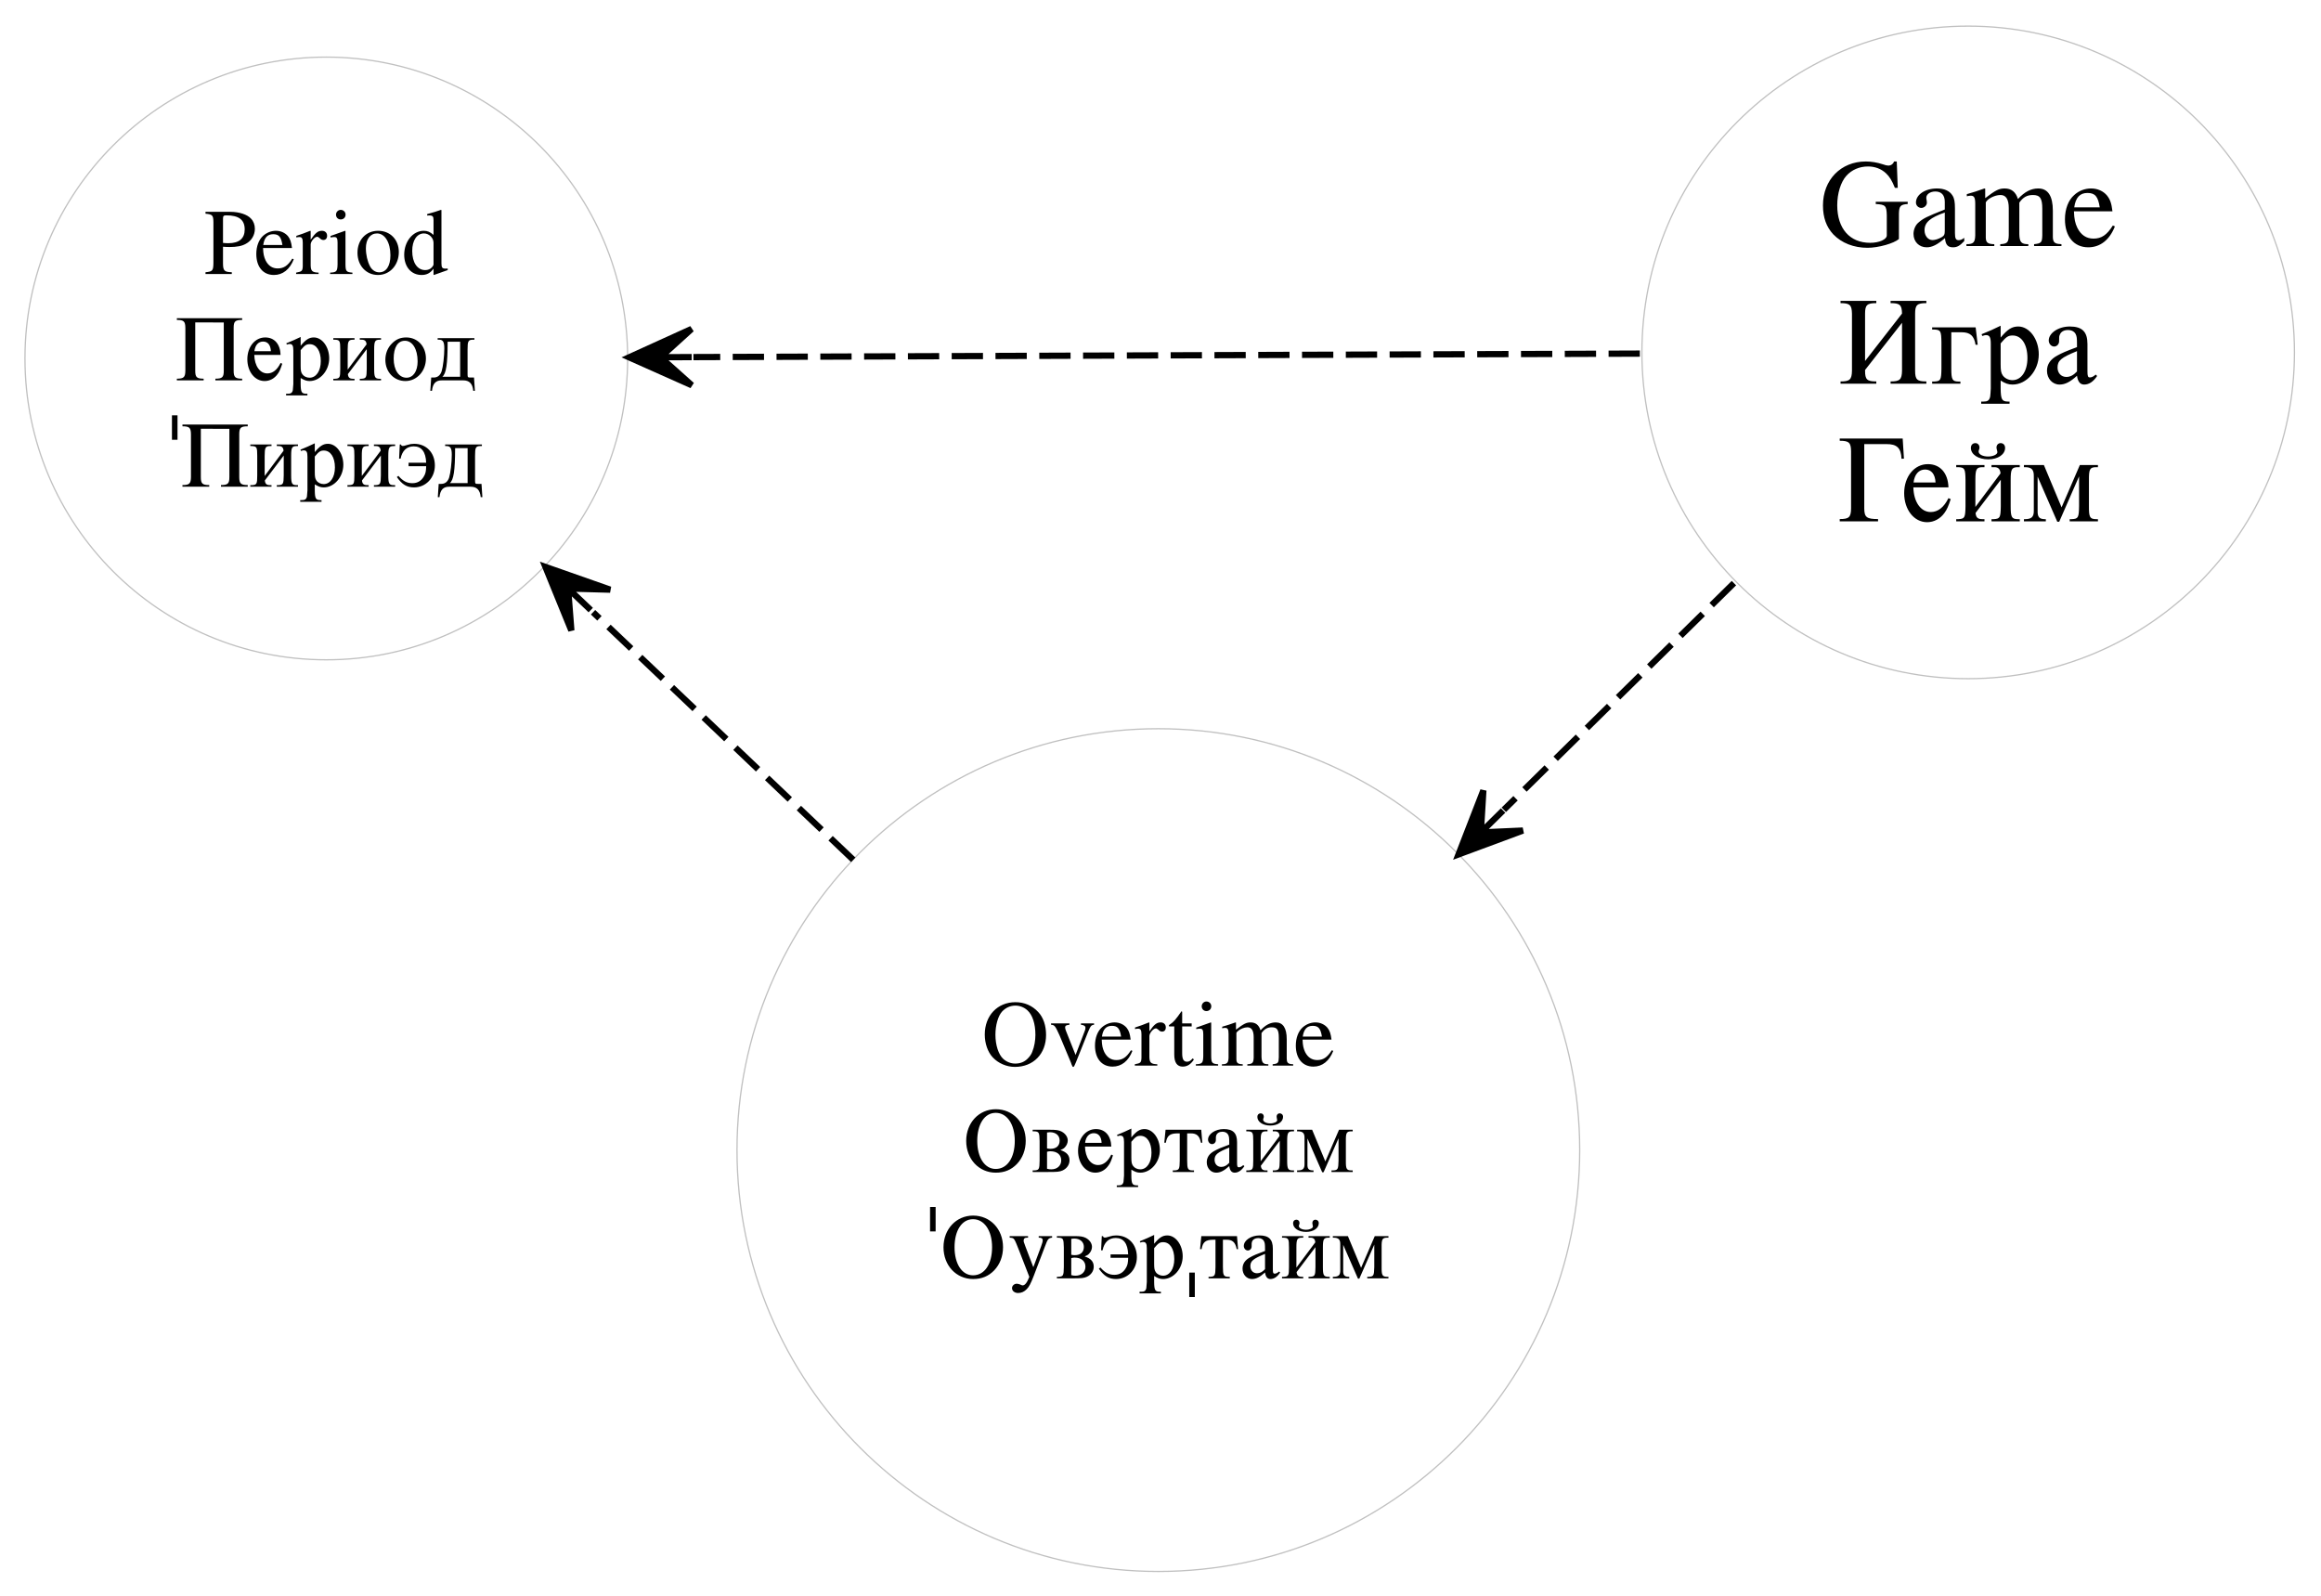
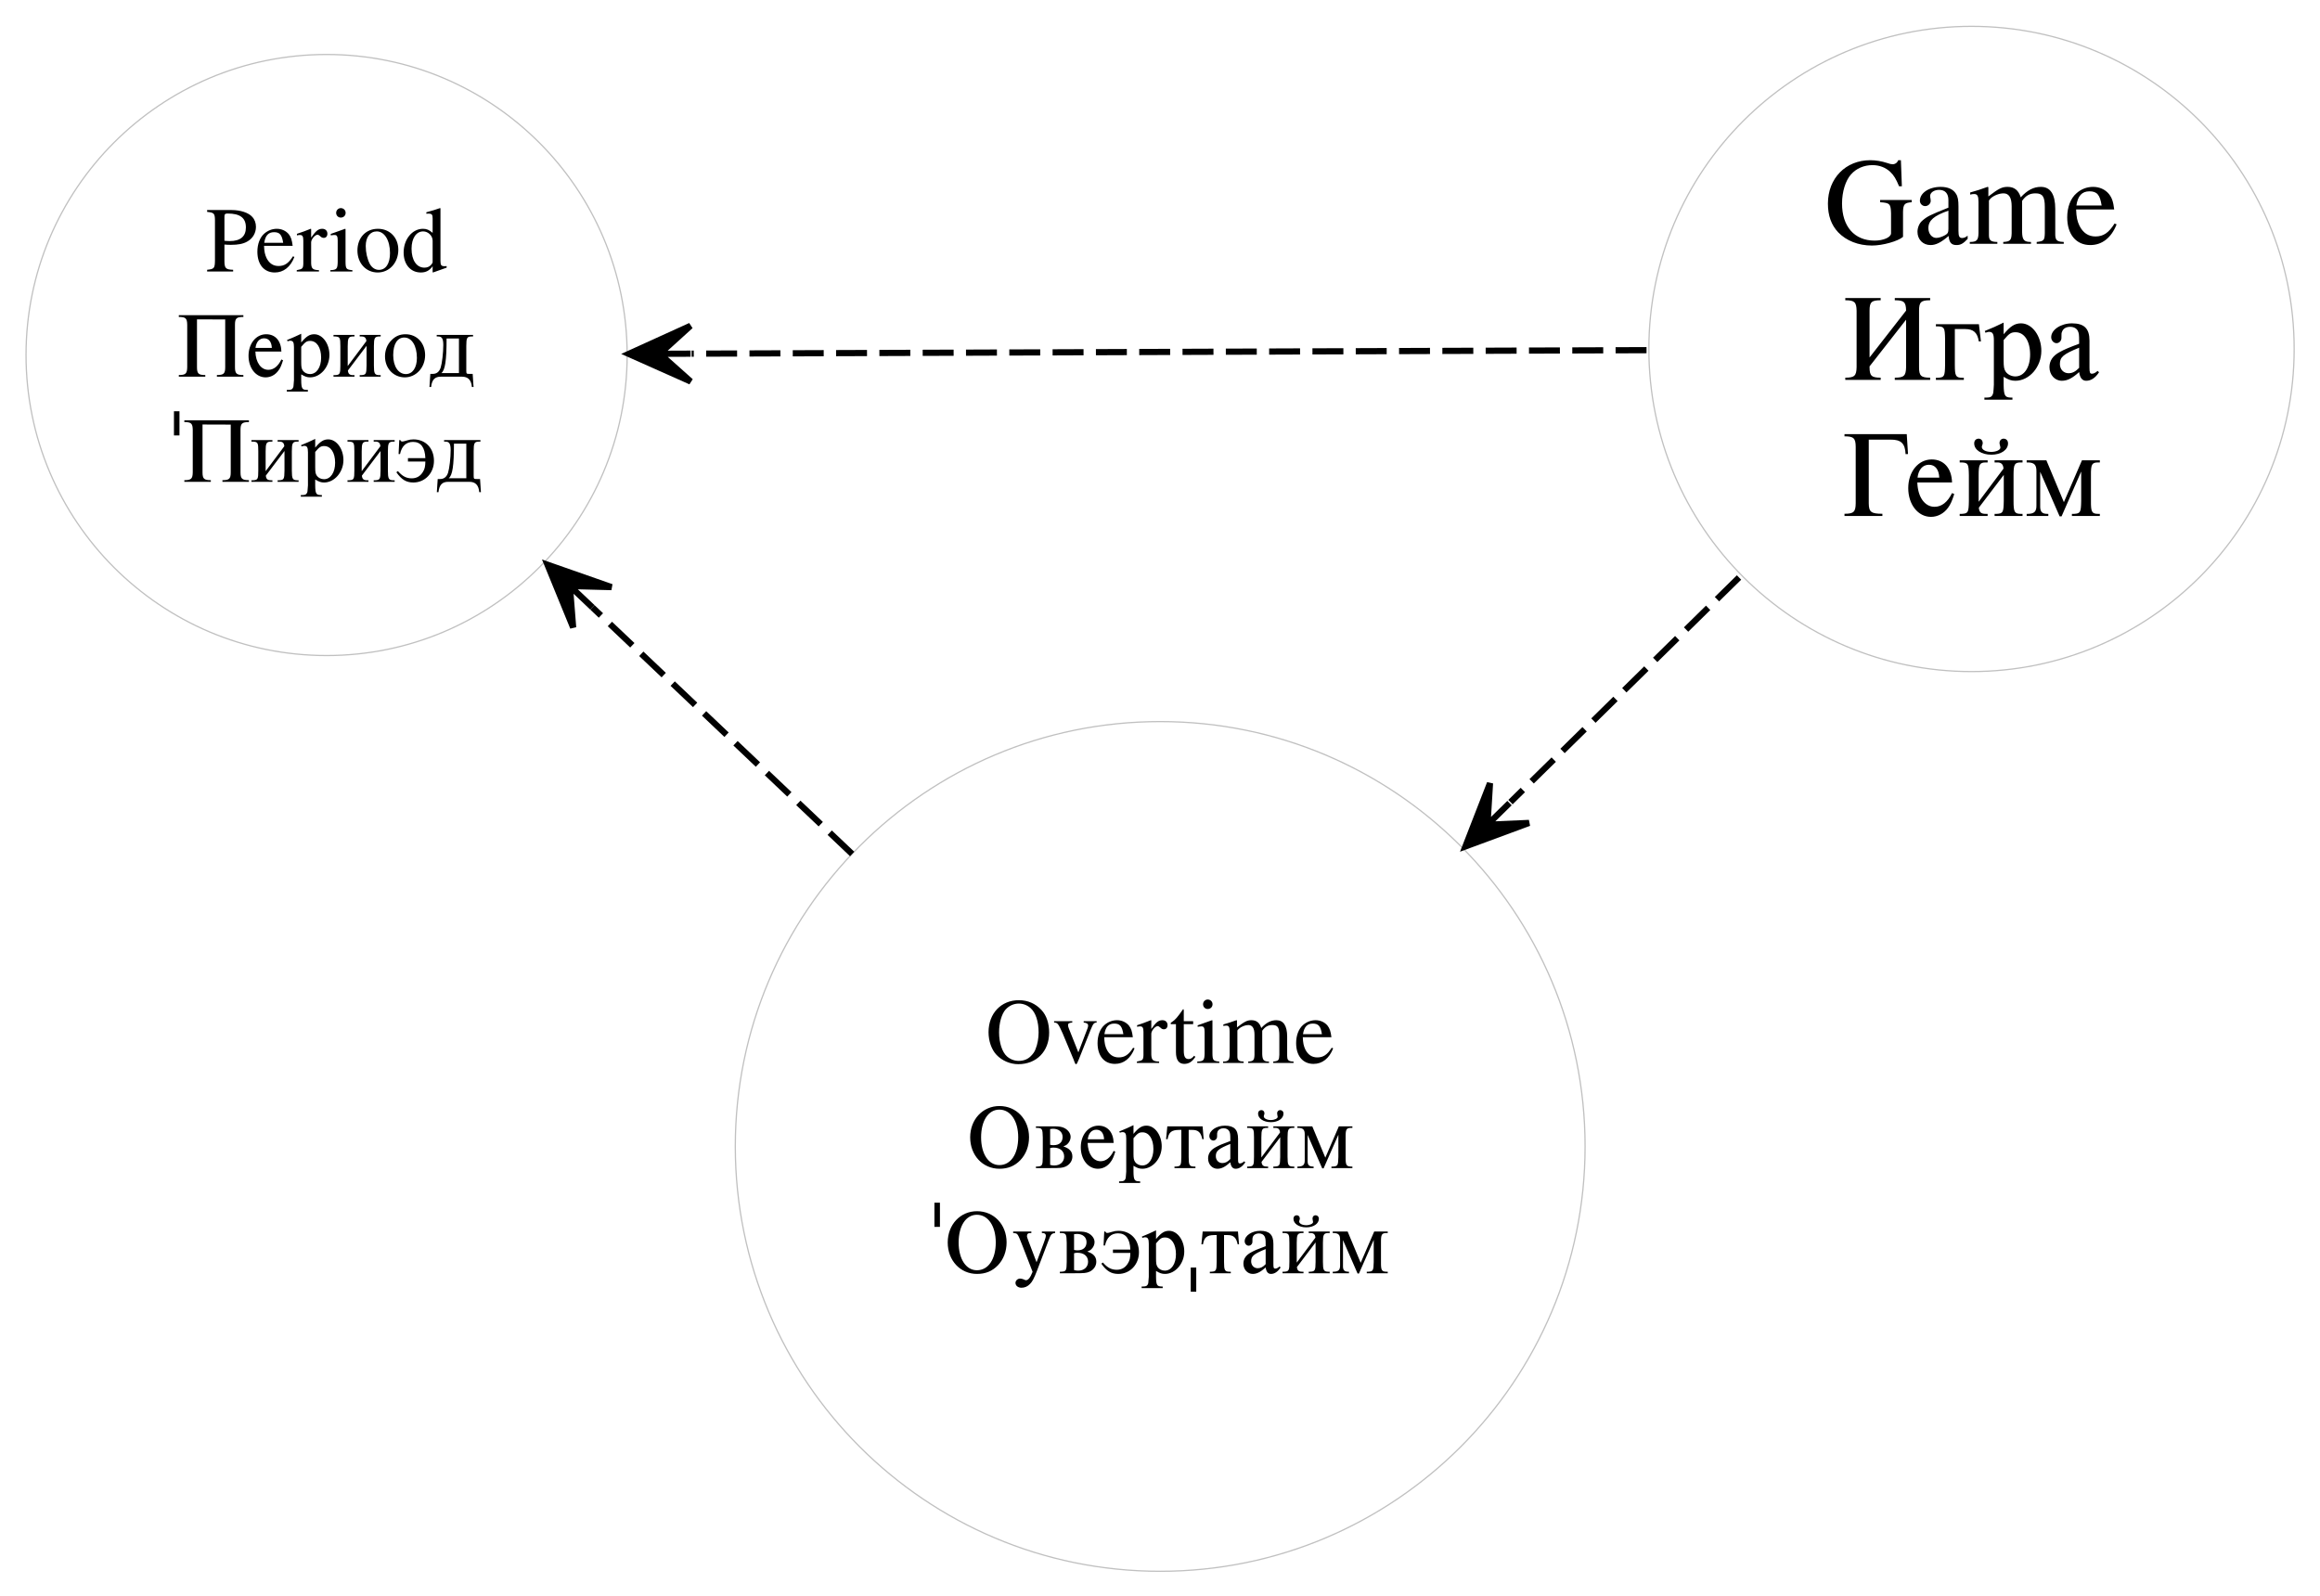
- <svg xmlns="http://www.w3.org/2000/svg" xmlns:xlink="http://www.w3.org/1999/xlink" width="371pt" height="255pt" viewBox="0.00 0.00 370.85 255.00">
-   <g id="graph0" class="graph" transform="scale(1 1) rotate(0) translate(4 251.0021)">
+ <svg xmlns="http://www.w3.org/2000/svg" xmlns:xlink="http://www.w3.org/1999/xlink" width="375pt" height="258pt" viewBox="0.00 0.00 375.00 257.83">
+   <g id="graph0" class="graph" transform="scale(1 1) rotate(0) translate(4 253.8305)">
    <g id="node1" class="node root has-pronunciation">
      <g id="a_node1">
        <a xlink:href="javascript:history.back()" xlink:title="Период" target="_top">
-           <ellipse fill="none" stroke="#c0c0c0" stroke-width=".2" cx="48.083" cy="-193.708" rx="48.167" ry="48.167" />
-           <text text-anchor="middle" x="48.083" y="-207.208" font-family="Times,serif" font-size="15.00" fill="#000000">Period</text>
-           <text text-anchor="middle" x="48.083" y="-190.208" font-family="Times,serif" font-size="15.00" fill="#000000">Период</text>
-           <text text-anchor="middle" x="48.083" y="-173.208" font-family="Times,serif" font-size="15.00" fill="#000000">ˈПириэд</text>
+           <ellipse fill="none" stroke="#c0c0c0" stroke-width=".2" cx="48.79" cy="-196.526" rx="48.582" ry="48.582" />
+           <text text-anchor="middle" x="48.79" y="-210.026" font-family="Times,serif" font-size="15.00" fill="#000000">Period</text>
+           <text text-anchor="middle" x="48.79" y="-193.026" font-family="Times,serif" font-size="15.00" fill="#000000">Период</text>
+           <text text-anchor="middle" x="48.79" y="-176.026" font-family="Times,serif" font-size="15.00" fill="#000000">ˈПириэд</text>
        </a>
      </g>
    </g>
    <g id="node2" class="node has-pronunciation">
      <g id="a_node2">
        <a xlink:href="../game.html" xlink:title="Игра" target="_top">
-           <ellipse fill="none" stroke="#c0c0c0" stroke-width=".2" cx="310.527" cy="-194.676" rx="52.152" ry="52.152" />
-           <text text-anchor="middle" x="310.527" y="-211.676" font-family="Times,serif" font-size="20.00" fill="#000000">Game</text>
-           <text text-anchor="middle" x="310.527" y="-189.676" font-family="Times,serif" font-size="20.00" fill="#000000">Игра</text>
-           <text text-anchor="middle" x="310.527" y="-167.676" font-family="Times,serif" font-size="20.00" fill="#000000">Гейм</text>
+           <ellipse fill="none" stroke="#c0c0c0" stroke-width=".2" cx="314.671" cy="-197.505" rx="52.152" ry="52.152" />
+           <text text-anchor="middle" x="314.671" y="-214.505" font-family="Times,serif" font-size="20.00" fill="#000000">Game</text>
+           <text text-anchor="middle" x="314.671" y="-192.505" font-family="Times,serif" font-size="20.00" fill="#000000">Игра</text>
+           <text text-anchor="middle" x="314.671" y="-170.505" font-family="Times,serif" font-size="20.00" fill="#000000">Гейм</text>
        </a>
      </g>
    </g>
    <g id="edge2" class="edge">
-       <path fill="none" stroke="#000000" stroke-dasharray="5,2" d="M258.048,-194.483C214.334,-194.321 152.119,-194.092 106.763,-193.925" />
-       <polygon fill="#000000" stroke="#000000" points="96.488,-193.887 106.505,-189.424 101.488,-193.905 106.488,-193.924 106.488,-193.924 106.488,-193.924 101.488,-193.905 106.472,-198.424 96.488,-193.887 96.488,-193.887" />
+       <path fill="none" stroke="#000000" stroke-dasharray="5,2" d="M262.141,-197.311C217.681,-197.148 153.999,-196.913 107.793,-196.743" />
+       <polygon fill="#000000" stroke="#000000" points="97.625,-196.706 107.641,-192.243 102.625,-196.724 107.624,-196.743 107.624,-196.743 107.624,-196.743 102.625,-196.724 107.608,-201.243 97.625,-196.706 97.625,-196.706" />
    </g>
    <g id="node3" class="node has-pronunciation">
      <g id="a_node3">
        <a xlink:href="../overtime.html" xlink:title="Овертайм" target="_top">
-           <ellipse fill="none" stroke="#c0c0c0" stroke-width=".2" cx="181.082" cy="-67.175" rx="67.351" ry="67.351" />
-           <text text-anchor="middle" x="181.082" y="-80.675" font-family="Times,serif" font-size="15.00" fill="#000000">Overtime</text>
-           <text text-anchor="middle" x="181.082" y="-63.675" font-family="Times,serif" font-size="15.00" fill="#000000">Овертайм</text>
-           <text text-anchor="middle" x="181.082" y="-46.675" font-family="Times,serif" font-size="15.00" fill="#000000">ˈОувэрˌтайм</text>
+           <ellipse fill="none" stroke="#c0c0c0" stroke-width=".2" cx="183.531" cy="-68.589" rx="68.679" ry="68.679" />
+           <text text-anchor="middle" x="183.531" y="-82.089" font-family="Times,serif" font-size="15.00" fill="#000000">Overtime</text>
+           <text text-anchor="middle" x="183.531" y="-65.089" font-family="Times,serif" font-size="15.00" fill="#000000">Овертайм</text>
+           <text text-anchor="middle" x="183.531" y="-48.089" font-family="Times,serif" font-size="15.00" fill="#000000">ˈОувэрˌтайм</text>
        </a>
      </g>
    </g>
    <g id="edge1" class="edge">
-       <path fill="none" stroke="#000000" stroke-dasharray="5,2" d="M273.086,-157.798C261.601,-146.485 248.714,-133.791 236.302,-121.566" />
-       <polygon fill="#000000" stroke="#000000" points="229.064,-114.437 239.346,-118.248 232.626,-117.945 236.189,-121.454 236.189,-121.454 236.189,-121.454 232.626,-117.945 233.031,-124.66 229.064,-114.437 229.064,-114.437" />
+       <path fill="none" stroke="#000000" stroke-dasharray="5,2" d="M277.091,-160.563C265.576,-149.243 252.643,-136.53 240.152,-124.25" />
+       <polygon fill="#000000" stroke="#000000" points="232.862,-117.084 243.148,-120.885 236.428,-120.589 239.994,-124.094 239.994,-124.094 239.994,-124.094 236.428,-120.589 236.839,-127.304 232.862,-117.084 232.862,-117.084" />
    </g>
    <g id="edge3" class="edge">
-       <path fill="none" stroke="#000000" stroke-dasharray="5,2" d="M132.314,-113.573C118.679,-126.544 103.972,-140.536 90.722,-153.142" />
-       <polygon fill="#000000" stroke="#000000" points="83.109,-160.386 87.252,-150.232 86.731,-156.939 90.354,-153.493 90.354,-153.493 90.354,-153.493 86.731,-156.939 93.455,-156.753 83.109,-160.386 83.109,-160.386" />
+       <path fill="none" stroke="#000000" stroke-dasharray="5,2" d="M133.741,-115.865C119.952,-128.958 105.107,-143.053 91.743,-155.742" />
+       <polygon fill="#000000" stroke="#000000" points="84.488,-162.631 88.641,-152.482 88.114,-159.188 91.74,-155.745 91.74,-155.745 91.74,-155.745 88.114,-159.188 94.838,-159.008 84.488,-162.631 84.488,-162.631" />
    </g>
  </g>
</svg>
